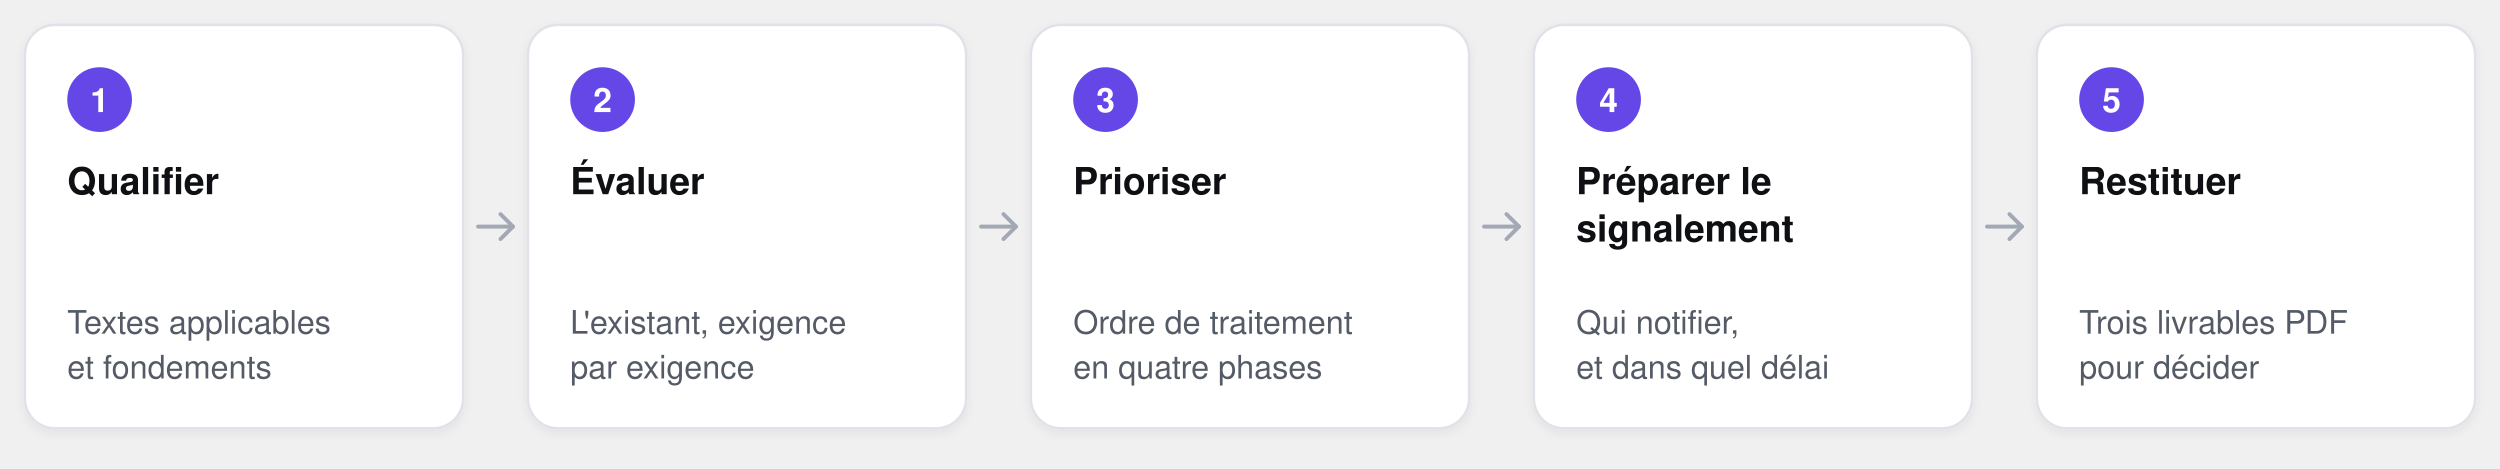
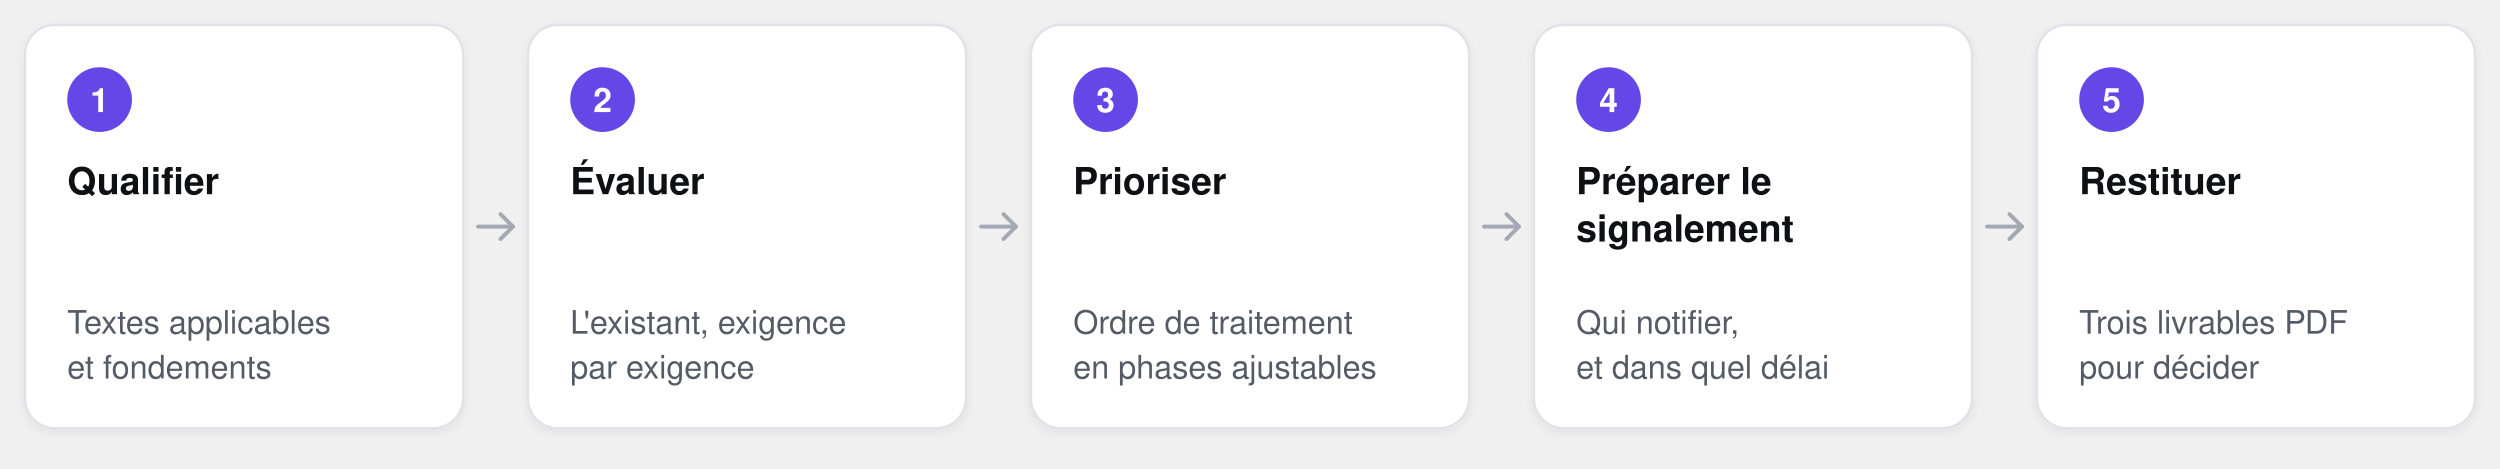
<svg xmlns="http://www.w3.org/2000/svg" width="1004" height="188" viewBox="0 0 1004 188" role="img" aria-label="Qualifier → Évaluer → Prioriser → Préparer le signalement → Restituer">
  <defs>
    <filter id="s" x="-10%" y="-10%" width="120%" height="140%">
      <feDropShadow dx="0" dy="1.5" stdDeviation="2" flood-color="#0e1014" flood-opacity="0.06" />
    </filter>
  </defs>
  <rect x="10" y="10" width="176" height="162" rx="12" fill="#ffffff" stroke="#dfe2e8" filter="url(#s)" />
  <circle cx="40" cy="40" r="13" fill="#6547e8" />
  <text x="40" y="45" text-anchor="middle" font-family="-apple-system, BlinkMacSystemFont, 'Segoe UI', Helvetica, Arial, sans-serif" font-size="13.5" font-weight="700" fill="#ffffff">1</text>
  <text x="27" y="78" font-family="-apple-system, BlinkMacSystemFont, 'Segoe UI', Helvetica, Arial, sans-serif" font-size="15" font-weight="650" fill="#0e1014">Qualifier</text>
  <text x="27" y="134" font-family="-apple-system, BlinkMacSystemFont, 'Segoe UI', Helvetica, Arial, sans-serif" font-size="13" fill="#555b66">Textes applicables</text>
  <text x="27" y="152" font-family="-apple-system, BlinkMacSystemFont, 'Segoe UI', Helvetica, Arial, sans-serif" font-size="13" fill="#555b66">et fondements</text>
  <path d="M192 91.0 H206" stroke="#a3a9b4" stroke-width="1.6" stroke-linecap="round" />
  <path d="M201 86.0 L206 91.0 L201 96.0" fill="none" stroke="#a3a9b4" stroke-width="1.6" stroke-linecap="round" stroke-linejoin="round" />
  <rect x="212" y="10" width="176" height="162" rx="12" fill="#ffffff" stroke="#dfe2e8" filter="url(#s)" />
  <circle cx="242" cy="40" r="13" fill="#6547e8" />
  <text x="242" y="45" text-anchor="middle" font-family="-apple-system, BlinkMacSystemFont, 'Segoe UI', Helvetica, Arial, sans-serif" font-size="13.5" font-weight="700" fill="#ffffff">2</text>
  <text x="229" y="78" font-family="-apple-system, BlinkMacSystemFont, 'Segoe UI', Helvetica, Arial, sans-serif" font-size="15" font-weight="650" fill="#0e1014">Évaluer</text>
  <text x="229" y="134" font-family="-apple-system, BlinkMacSystemFont, 'Segoe UI', Helvetica, Arial, sans-serif" font-size="13" fill="#555b66">L'existant, exigence</text>
  <text x="229" y="152" font-family="-apple-system, BlinkMacSystemFont, 'Segoe UI', Helvetica, Arial, sans-serif" font-size="13" fill="#555b66">par exigence</text>
  <path d="M394 91.0 H408" stroke="#a3a9b4" stroke-width="1.6" stroke-linecap="round" />
  <path d="M403 86.0 L408 91.0 L403 96.0" fill="none" stroke="#a3a9b4" stroke-width="1.6" stroke-linecap="round" stroke-linejoin="round" />
  <rect x="414" y="10" width="176" height="162" rx="12" fill="#ffffff" stroke="#dfe2e8" filter="url(#s)" />
  <circle cx="444" cy="40" r="13" fill="#6547e8" />
  <text x="444" y="45" text-anchor="middle" font-family="-apple-system, BlinkMacSystemFont, 'Segoe UI', Helvetica, Arial, sans-serif" font-size="13.5" font-weight="700" fill="#ffffff">3</text>
  <text x="431" y="78" font-family="-apple-system, BlinkMacSystemFont, 'Segoe UI', Helvetica, Arial, sans-serif" font-size="15" font-weight="650" fill="#0e1014">Prioriser</text>
  <text x="431" y="134" font-family="-apple-system, BlinkMacSystemFont, 'Segoe UI', Helvetica, Arial, sans-serif" font-size="13" fill="#555b66">Ordre de traitement</text>
-   <text x="431" y="152" font-family="-apple-system, BlinkMacSystemFont, 'Segoe UI', Helvetica, Arial, sans-serif" font-size="13" fill="#555b66">en quatre phases</text>
+   <text x="431" y="152" font-family="-apple-system, BlinkMacSystemFont, 'Segoe UI', Helvetica, Arial, sans-serif" font-size="13" fill="#555b66">en phases ajustables</text>
  <path d="M596 91.0 H610" stroke="#a3a9b4" stroke-width="1.6" stroke-linecap="round" />
  <path d="M605 86.0 L610 91.0 L605 96.0" fill="none" stroke="#a3a9b4" stroke-width="1.6" stroke-linecap="round" stroke-linejoin="round" />
  <rect x="616" y="10" width="176" height="162" rx="12" fill="#ffffff" stroke="#dfe2e8" filter="url(#s)" />
  <circle cx="646" cy="40" r="13" fill="#6547e8" />
  <text x="646" y="45" text-anchor="middle" font-family="-apple-system, BlinkMacSystemFont, 'Segoe UI', Helvetica, Arial, sans-serif" font-size="13.5" font-weight="700" fill="#ffffff">4</text>
  <text x="633" y="78" font-family="-apple-system, BlinkMacSystemFont, 'Segoe UI', Helvetica, Arial, sans-serif" font-size="15" font-weight="650" fill="#0e1014">Préparer le</text>
  <text x="633" y="97" font-family="-apple-system, BlinkMacSystemFont, 'Segoe UI', Helvetica, Arial, sans-serif" font-size="15" font-weight="650" fill="#0e1014">signalement</text>
  <text x="633" y="134" font-family="-apple-system, BlinkMacSystemFont, 'Segoe UI', Helvetica, Arial, sans-serif" font-size="13" fill="#555b66">Qui notifier,</text>
  <text x="633" y="152" font-family="-apple-system, BlinkMacSystemFont, 'Segoe UI', Helvetica, Arial, sans-serif" font-size="13" fill="#555b66">et dans quel délai</text>
  <path d="M798 91.0 H812" stroke="#a3a9b4" stroke-width="1.6" stroke-linecap="round" />
  <path d="M807 86.0 L812 91.0 L807 96.0" fill="none" stroke="#a3a9b4" stroke-width="1.6" stroke-linecap="round" stroke-linejoin="round" />
  <rect x="818" y="10" width="176" height="162" rx="12" fill="#ffffff" stroke="#dfe2e8" filter="url(#s)" />
  <circle cx="848" cy="40" r="13" fill="#6547e8" />
  <text x="848" y="45" text-anchor="middle" font-family="-apple-system, BlinkMacSystemFont, 'Segoe UI', Helvetica, Arial, sans-serif" font-size="13.5" font-weight="700" fill="#ffffff">5</text>
  <text x="835" y="78" font-family="-apple-system, BlinkMacSystemFont, 'Segoe UI', Helvetica, Arial, sans-serif" font-size="15" font-weight="650" fill="#0e1014">Restituer</text>
  <text x="835" y="134" font-family="-apple-system, BlinkMacSystemFont, 'Segoe UI', Helvetica, Arial, sans-serif" font-size="13" fill="#555b66">Trois livrables PDF</text>
  <text x="835" y="152" font-family="-apple-system, BlinkMacSystemFont, 'Segoe UI', Helvetica, Arial, sans-serif" font-size="13" fill="#555b66">pour décider</text>
</svg>
